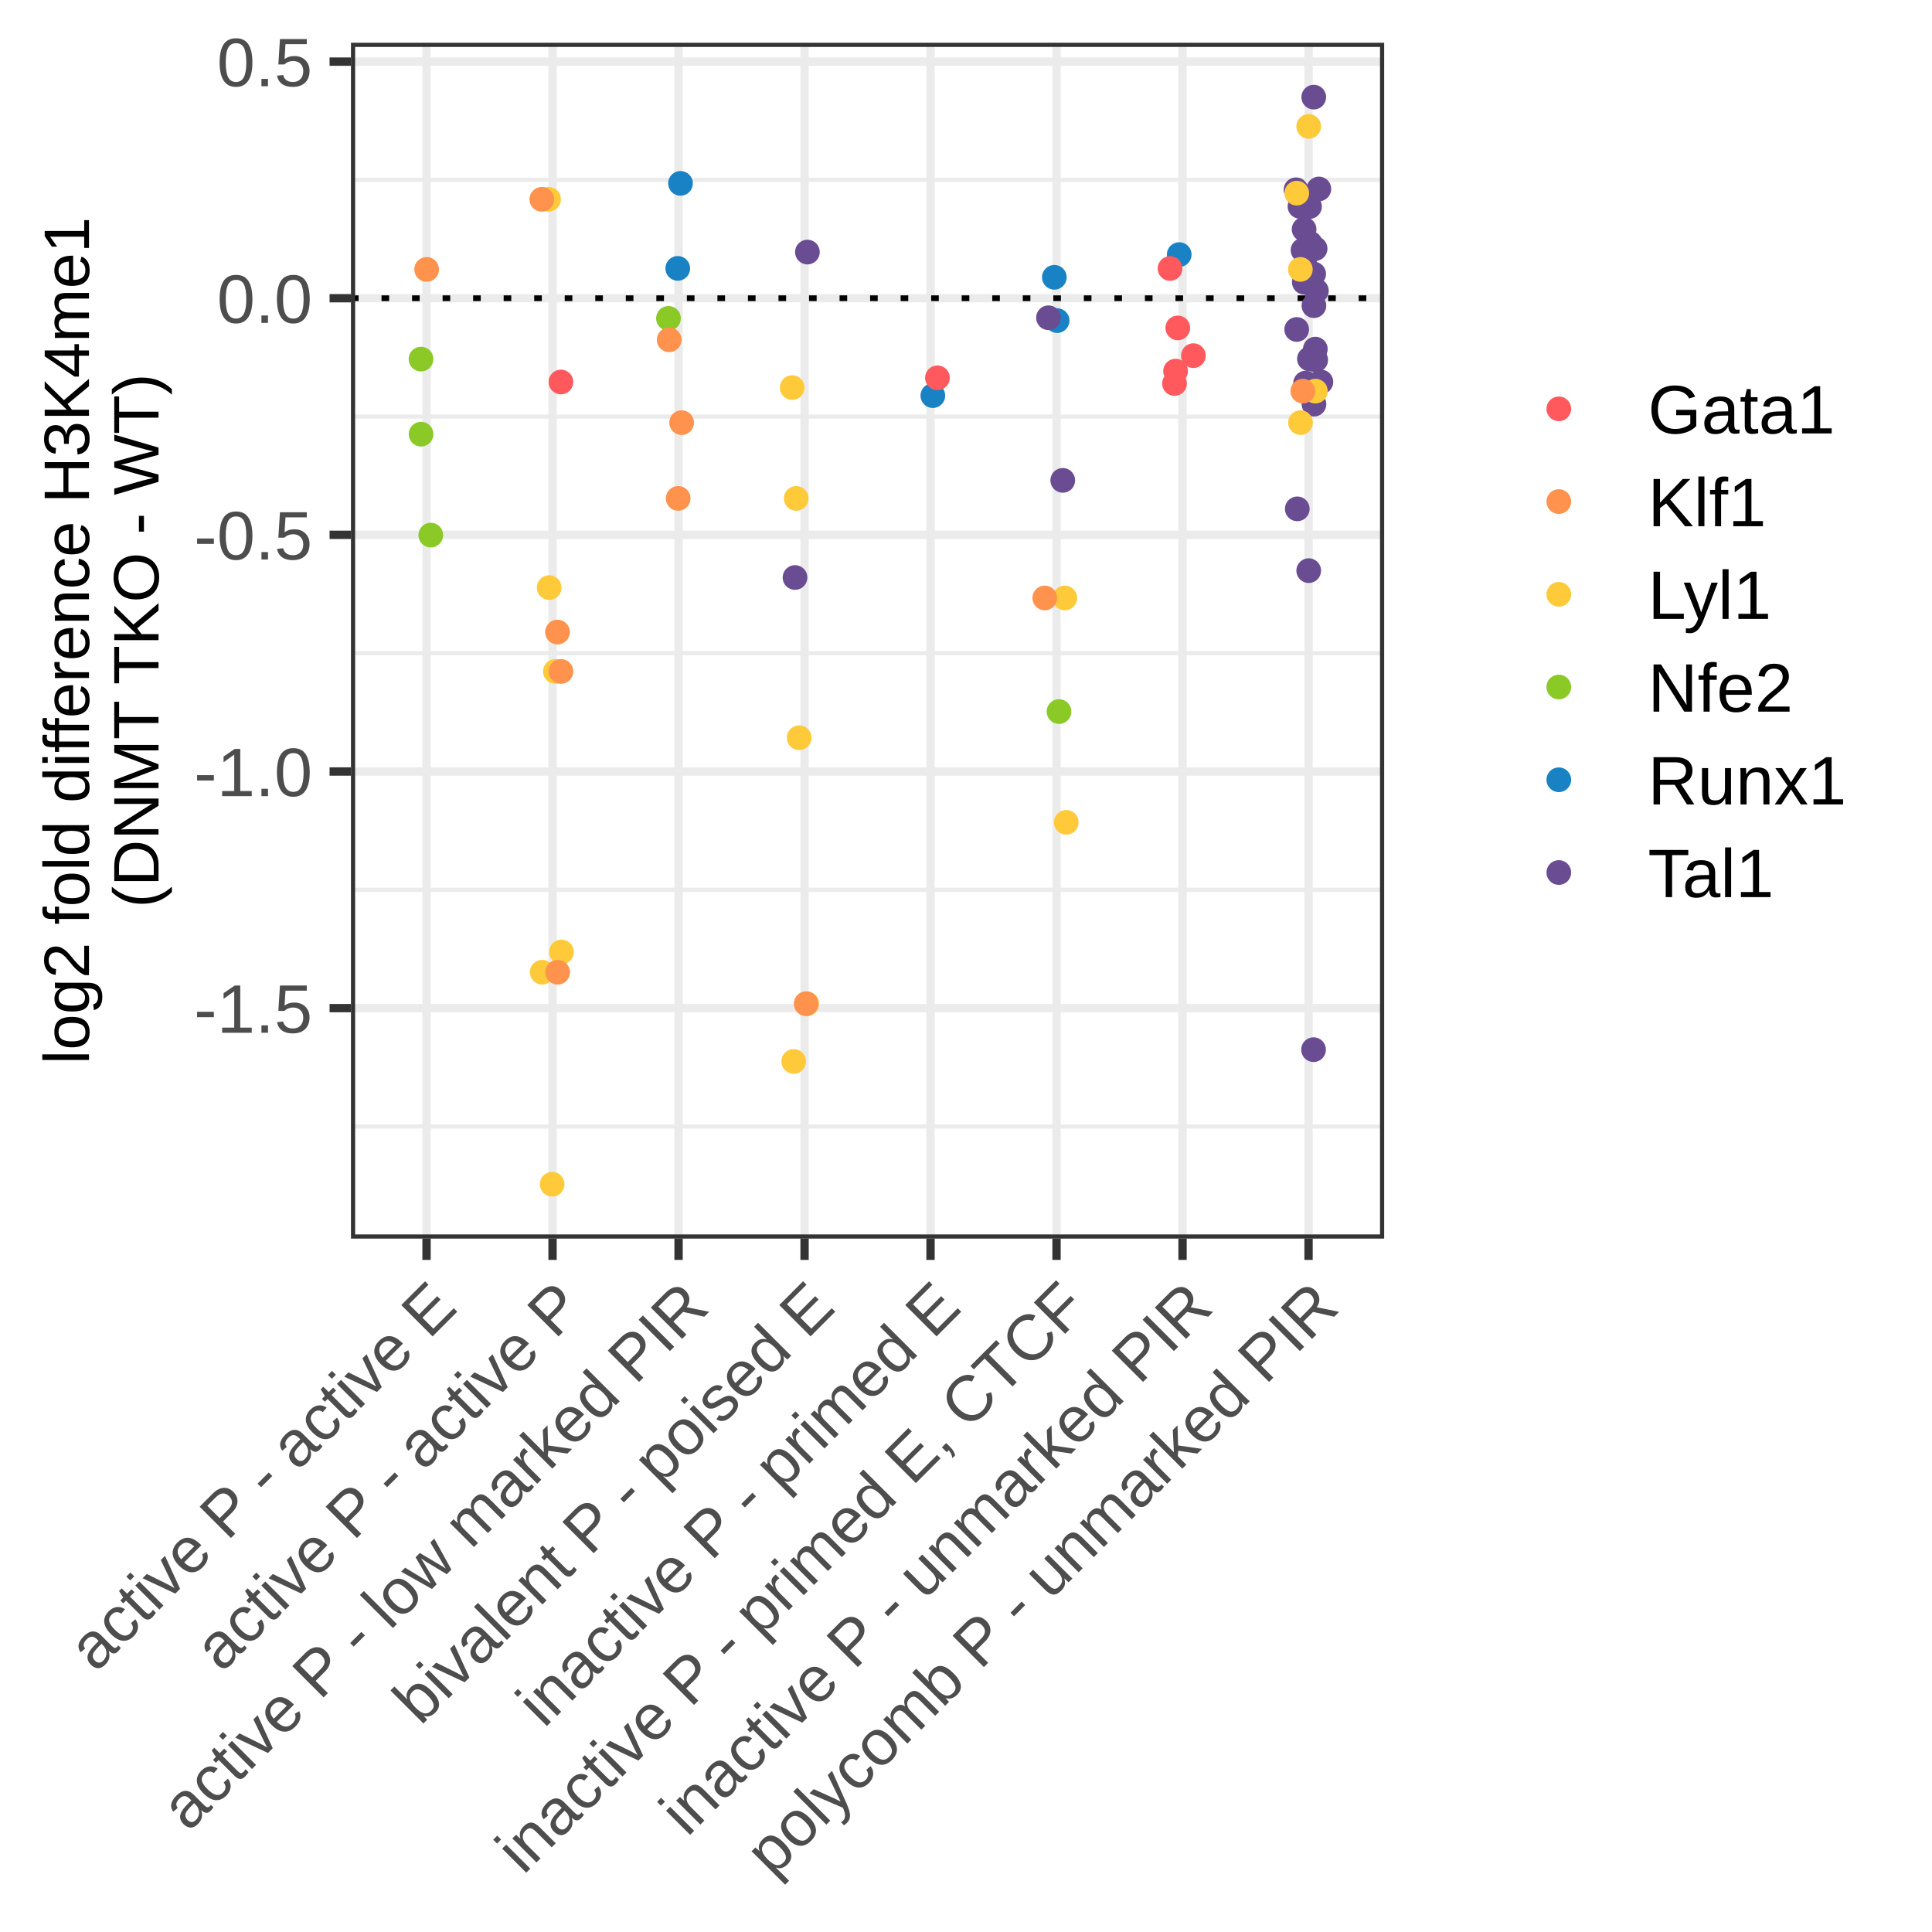
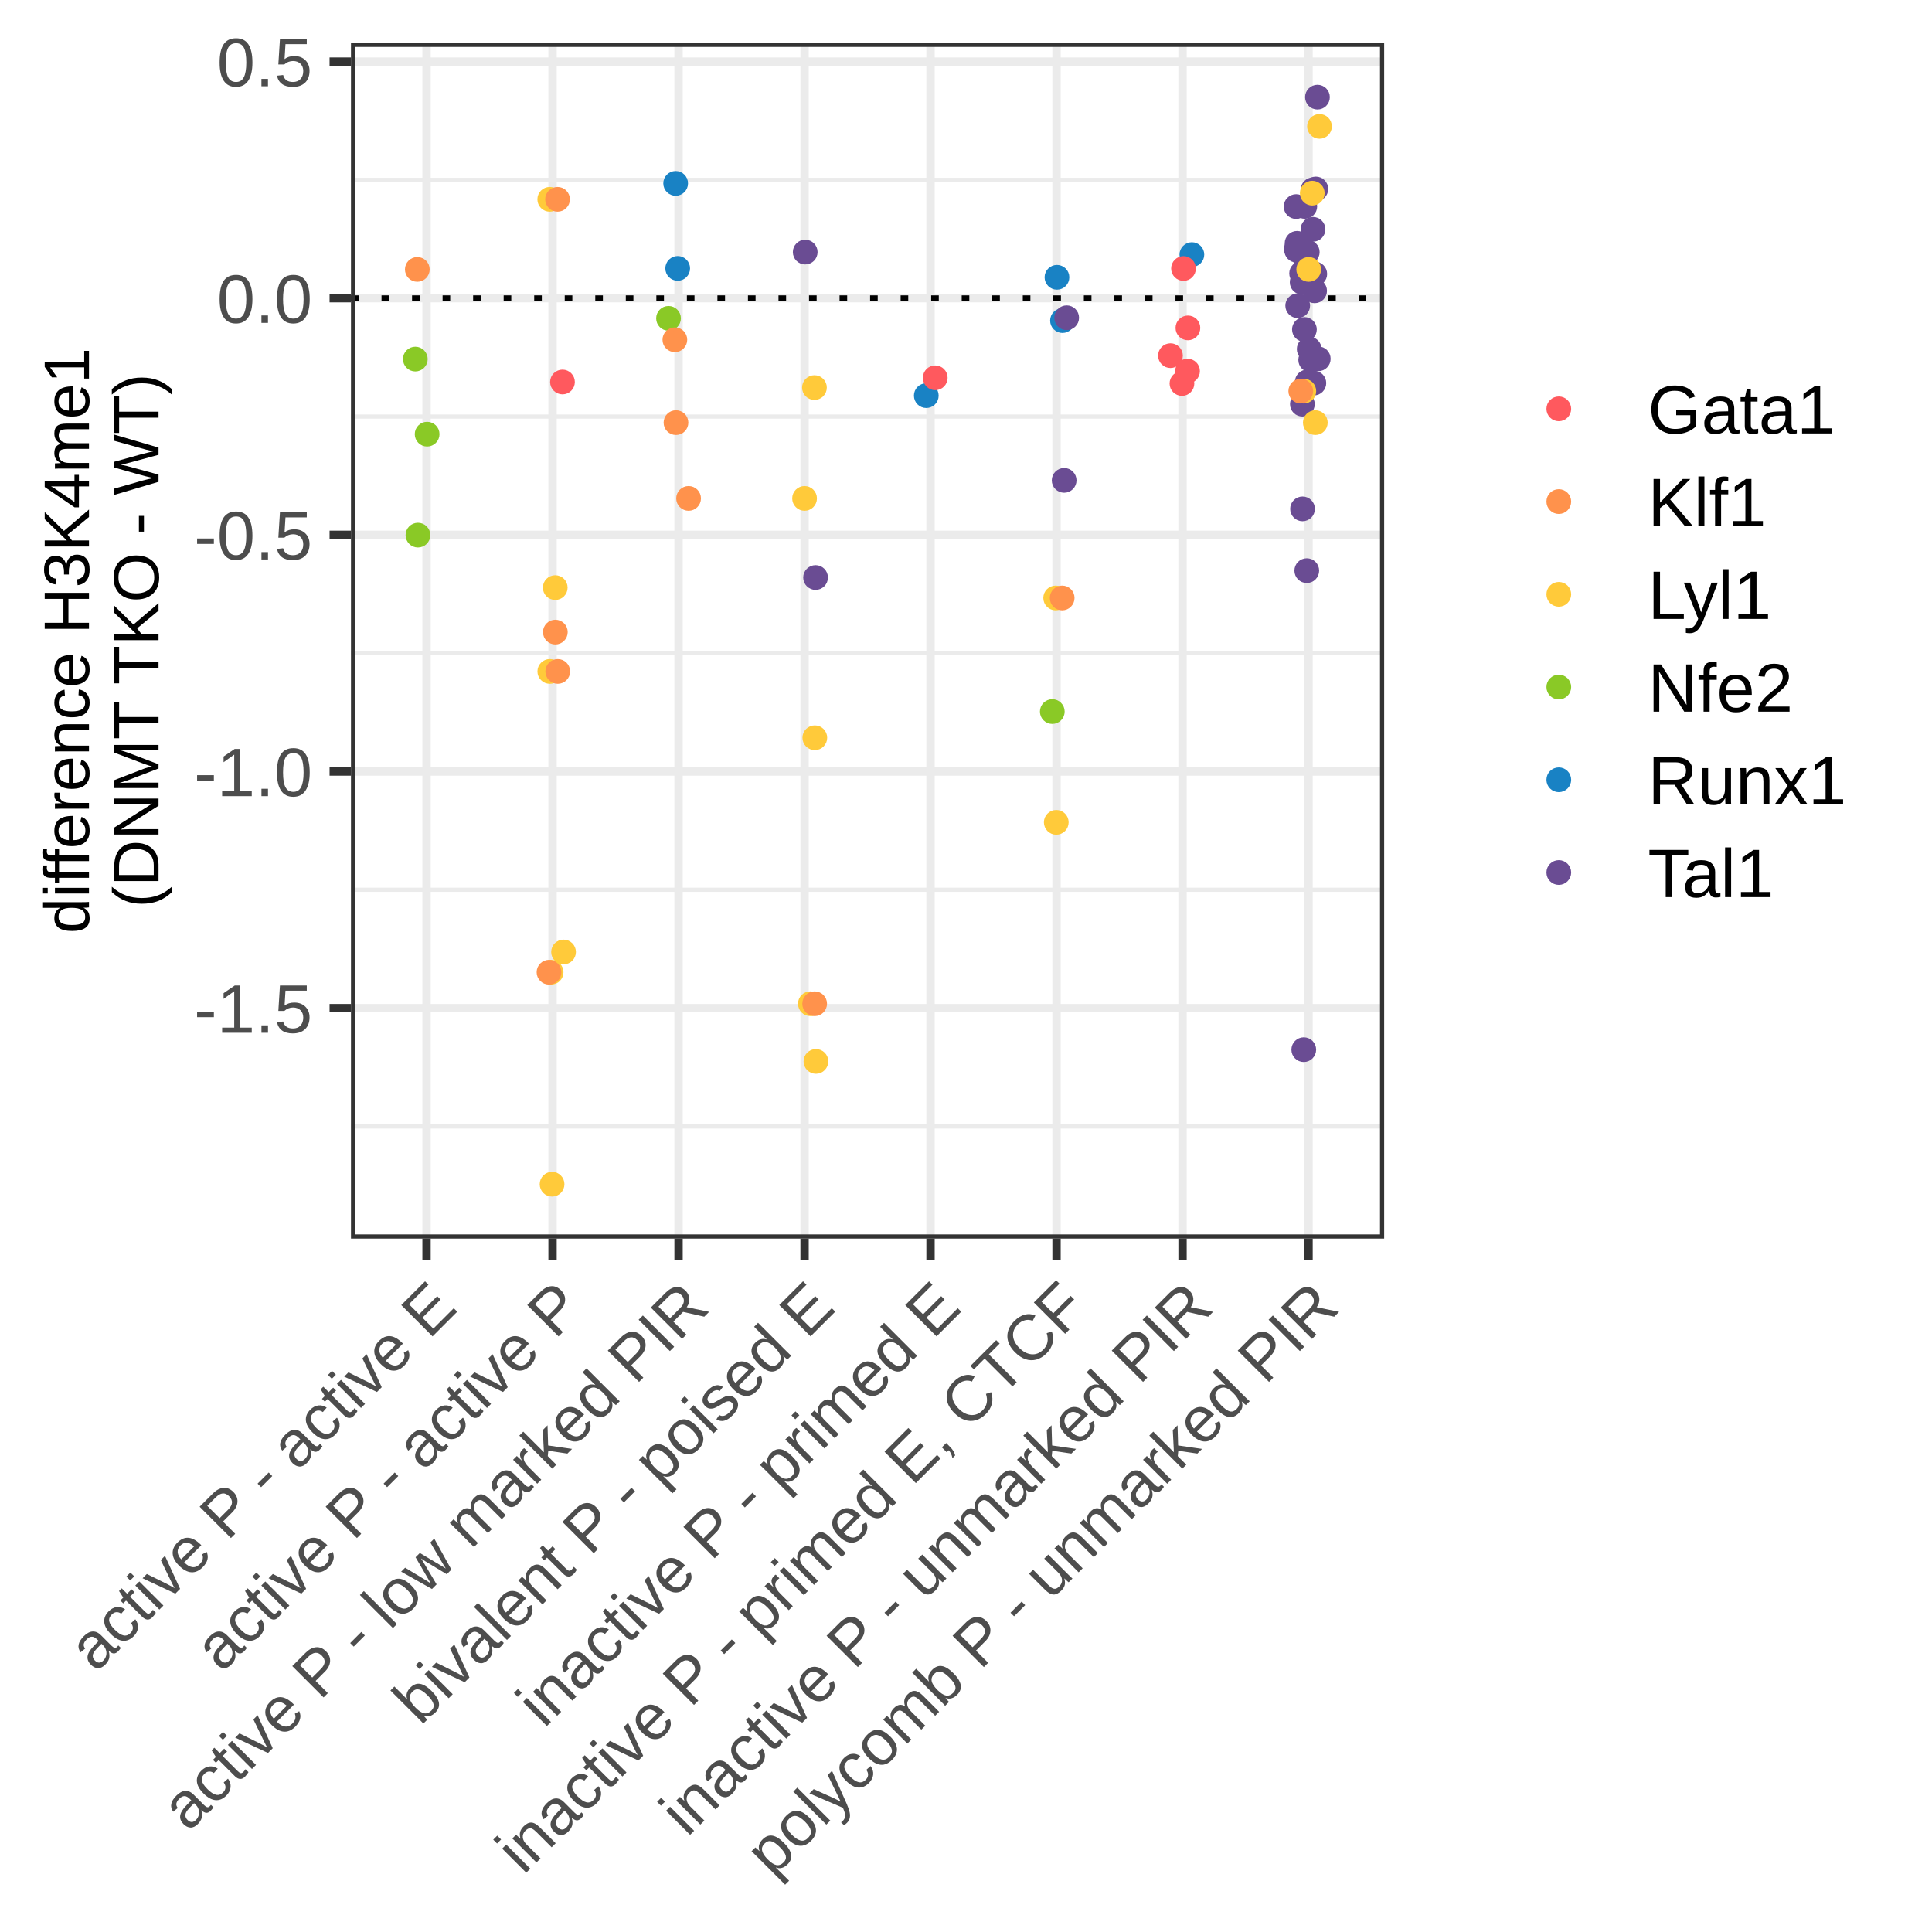
<svg xmlns="http://www.w3.org/2000/svg" class="svglite" width="360.00pt" height="360.00pt" viewBox="0 0 360.00 360.00">
  <defs>
    <style type="text/css">
    .svglite line, .svglite polyline, .svglite polygon, .svglite path, .svglite rect, .svglite circle {
      fill: none;
      stroke: #000000;
      stroke-linecap: round;
      stroke-linejoin: round;
      stroke-miterlimit: 10.00;
    }
    .svglite text {
      white-space: pre;
    }
  </style>
  </defs>
  <rect width="100%" height="100%" style="stroke: none; fill: #FFFFFF;" />
  <defs>
    <clipPath id="cpMC4wMHwzNjAuMDB8MC4wMHwzNjAuMDA=">
      <rect x="0.00" y="0.00" width="360.00" height="360.00" />
    </clipPath>
  </defs>
  <g clip-path="url(#cpMC4wMHwzNjAuMDB8MC4wMHwzNjAuMDA=)">
    <rect x="0.00" y="0.00" width="360.00" height="360.00" style="stroke-width: 1.55; stroke: #FFFFFF; fill: #FFFFFF;" />
  </g>
  <defs>
    <clipPath id="cpNjUuNDB8MjU3LjkxfDcuOTd8MjMwLjc5">
      <rect x="65.40" y="7.97" width="192.52" height="222.82" />
    </clipPath>
  </defs>
  <g clip-path="url(#cpNjUuNDB8MjU3LjkxfDcuOTd8MjMwLjc5)">
    <rect x="65.40" y="7.97" width="192.52" height="222.82" style="stroke-width: 1.55; stroke: none; fill: #FFFFFF;" />
    <polyline points="65.40,209.90 257.91,209.90 " style="stroke-width: 0.78; stroke: #EBEBEB; stroke-linecap: butt;" />
    <polyline points="65.40,165.80 257.91,165.80 " style="stroke-width: 0.78; stroke: #EBEBEB; stroke-linecap: butt;" />
    <polyline points="65.40,121.71 257.91,121.71 " style="stroke-width: 0.78; stroke: #EBEBEB; stroke-linecap: butt;" />
    <polyline points="65.40,77.62 257.91,77.62 " style="stroke-width: 0.78; stroke: #EBEBEB; stroke-linecap: butt;" />
    <polyline points="65.40,33.52 257.91,33.52 " style="stroke-width: 0.78; stroke: #EBEBEB; stroke-linecap: butt;" />
    <polyline points="65.40,187.85 257.91,187.85 " style="stroke-width: 1.55; stroke: #EBEBEB; stroke-linecap: butt;" />
    <polyline points="65.40,143.76 257.91,143.76 " style="stroke-width: 1.55; stroke: #EBEBEB; stroke-linecap: butt;" />
    <polyline points="65.40,99.66 257.91,99.66 " style="stroke-width: 1.55; stroke: #EBEBEB; stroke-linecap: butt;" />
    <polyline points="65.40,55.57 257.91,55.57 " style="stroke-width: 1.55; stroke: #EBEBEB; stroke-linecap: butt;" />
    <polyline points="65.40,11.48 257.91,11.48 " style="stroke-width: 1.55; stroke: #EBEBEB; stroke-linecap: butt;" />
    <polyline points="79.48,230.79 79.48,7.97 " style="stroke-width: 1.55; stroke: #EBEBEB; stroke-linecap: butt;" />
    <polyline points="102.96,230.79 102.96,7.97 " style="stroke-width: 1.55; stroke: #EBEBEB; stroke-linecap: butt;" />
    <polyline points="126.44,230.79 126.44,7.97 " style="stroke-width: 1.55; stroke: #EBEBEB; stroke-linecap: butt;" />
    <polyline points="149.92,230.79 149.92,7.97 " style="stroke-width: 1.55; stroke: #EBEBEB; stroke-linecap: butt;" />
    <polyline points="173.39,230.79 173.39,7.97 " style="stroke-width: 1.55; stroke: #EBEBEB; stroke-linecap: butt;" />
    <polyline points="196.87,230.79 196.87,7.97 " style="stroke-width: 1.55; stroke: #EBEBEB; stroke-linecap: butt;" />
    <polyline points="220.35,230.79 220.35,7.97 " style="stroke-width: 1.55; stroke: #EBEBEB; stroke-linecap: butt;" />
    <polyline points="243.83,230.79 243.83,7.97 " style="stroke-width: 1.55; stroke: #EBEBEB; stroke-linecap: butt;" />
    <line x1="65.40" y1="55.57" x2="257.91" y2="55.57" style="stroke-width: 1.07; stroke-dasharray: 1.42,4.27; stroke-linecap: butt;" />
-     <circle cx="78.46" cy="80.90" r="1.95" style="stroke-width: 0.71; stroke: #8AC926; fill: #8AC926;" />
-     <circle cx="124.56" cy="59.32" r="1.95" style="stroke-width: 0.71; stroke: #8AC926; fill: #8AC926;" />
-     <circle cx="78.45" cy="66.91" r="1.95" style="stroke-width: 0.71; stroke: #8AC926; fill: #8AC926;" />
-     <circle cx="197.33" cy="132.59" r="1.95" style="stroke-width: 0.71; stroke: #8AC926; fill: #8AC926;" />
-     <circle cx="80.27" cy="99.71" r="1.95" style="stroke-width: 0.71; stroke: #8AC926; fill: #8AC926;" />
-     <circle cx="126.80" cy="34.17" r="1.95" style="stroke-width: 0.71; stroke: #1982C4; fill: #1982C4;" />
-     <circle cx="219.73" cy="47.44" r="1.95" style="stroke-width: 0.71; stroke: #1982C4; fill: #1982C4;" />
-     <circle cx="126.29" cy="50.01" r="1.95" style="stroke-width: 0.71; stroke: #1982C4; fill: #1982C4;" />
-     <circle cx="196.98" cy="59.74" r="1.95" style="stroke-width: 0.71; stroke: #1982C4; fill: #1982C4;" />
-     <circle cx="173.82" cy="73.72" r="1.95" style="stroke-width: 0.71; stroke: #1982C4; fill: #1982C4;" />
-     <circle cx="196.46" cy="51.67" r="1.95" style="stroke-width: 0.71; stroke: #1982C4; fill: #1982C4;" />
-     <circle cx="242.80" cy="46.62" r="1.95" style="stroke-width: 0.71; stroke: #6A4C93; fill: #6A4C93;" />
-     <circle cx="148.14" cy="107.61" r="1.95" style="stroke-width: 0.71; stroke: #6A4C93; fill: #6A4C93;" />
-     <circle cx="198.03" cy="89.51" r="1.95" style="stroke-width: 0.71; stroke: #6A4C93; fill: #6A4C93;" />
-     <circle cx="242.86" cy="50.94" r="1.95" style="stroke-width: 0.71; stroke: #6A4C93; fill: #6A4C93;" />
-     <circle cx="243.34" cy="46.98" r="1.95" style="stroke-width: 0.71; stroke: #6A4C93; fill: #6A4C93;" />
-     <circle cx="244.78" cy="51.05" r="1.95" style="stroke-width: 0.71; stroke: #6A4C93; fill: #6A4C93;" />
-     <circle cx="195.37" cy="59.21" r="1.95" style="stroke-width: 0.71; stroke: #6A4C93; fill: #6A4C93;" />
-     <circle cx="245.29" cy="54.19" r="1.95" style="stroke-width: 0.71; stroke: #6A4C93; fill: #6A4C93;" />
-     <circle cx="150.45" cy="46.97" r="1.95" style="stroke-width: 0.71; stroke: #6A4C93; fill: #6A4C93;" />
-     <circle cx="241.49" cy="35.36" r="1.95" style="stroke-width: 0.71; stroke: #6A4C93; fill: #6A4C93;" />
-     <circle cx="243.45" cy="47.46" r="1.95" style="stroke-width: 0.71; stroke: #6A4C93; fill: #6A4C93;" />
-     <circle cx="245.75" cy="35.21" r="1.95" style="stroke-width: 0.71; stroke: #6A4C93; fill: #6A4C93;" />
-     <circle cx="241.62" cy="61.39" r="1.95" style="stroke-width: 0.71; stroke: #6A4C93; fill: #6A4C93;" />
-     <circle cx="246.13" cy="71.17" r="1.95" style="stroke-width: 0.71; stroke: #6A4C93; fill: #6A4C93;" />
-     <circle cx="243.04" cy="52.59" r="1.95" style="stroke-width: 0.71; stroke: #6A4C93; fill: #6A4C93;" />
-     <circle cx="243.00" cy="42.73" r="1.95" style="stroke-width: 0.71; stroke: #6A4C93; fill: #6A4C93;" />
-     <circle cx="244.80" cy="18.10" r="1.95" style="stroke-width: 0.71; stroke: #6A4C93; fill: #6A4C93;" />
-     <circle cx="243.99" cy="66.87" r="1.95" style="stroke-width: 0.71; stroke: #6A4C93; fill: #6A4C93;" />
-     <circle cx="243.28" cy="71.38" r="1.95" style="stroke-width: 0.71; stroke: #6A4C93; fill: #6A4C93;" />
-     <circle cx="244.01" cy="38.49" r="1.95" style="stroke-width: 0.71; stroke: #6A4C93; fill: #6A4C93;" />
-     <circle cx="243.86" cy="106.33" r="1.95" style="stroke-width: 0.71; stroke: #6A4C93; fill: #6A4C93;" />
-     <circle cx="242.23" cy="38.46" r="1.95" style="stroke-width: 0.71; stroke: #6A4C93; fill: #6A4C93;" />
-     <circle cx="244.84" cy="75.31" r="1.95" style="stroke-width: 0.71; stroke: #6A4C93; fill: #6A4C93;" />
-     <circle cx="241.73" cy="94.82" r="1.95" style="stroke-width: 0.71; stroke: #6A4C93; fill: #6A4C93;" />
-     <circle cx="244.13" cy="45.34" r="1.95" style="stroke-width: 0.71; stroke: #6A4C93; fill: #6A4C93;" />
-     <circle cx="245.05" cy="46.33" r="1.95" style="stroke-width: 0.71; stroke: #6A4C93; fill: #6A4C93;" />
-     <circle cx="244.31" cy="66.86" r="1.95" style="stroke-width: 0.71; stroke: #6A4C93; fill: #6A4C93;" />
-     <circle cx="244.76" cy="195.59" r="1.95" style="stroke-width: 0.71; stroke: #6A4C93; fill: #6A4C93;" />
-     <circle cx="245.16" cy="67.07" r="1.95" style="stroke-width: 0.71; stroke: #6A4C93; fill: #6A4C93;" />
-     <circle cx="244.83" cy="56.96" r="1.95" style="stroke-width: 0.71; stroke: #6A4C93; fill: #6A4C93;" />
-     <circle cx="245.09" cy="65.05" r="1.95" style="stroke-width: 0.71; stroke: #6A4C93; fill: #6A4C93;" />
-     <circle cx="198.68" cy="153.23" r="1.95" style="stroke-width: 0.71; stroke: #FFCA3A; fill: #FFCA3A;" />
-     <circle cx="102.89" cy="220.66" r="1.95" style="stroke-width: 0.71; stroke: #FFCA3A; fill: #FFCA3A;" />
-     <circle cx="103.48" cy="125.11" r="1.95" style="stroke-width: 0.71; stroke: #FFCA3A; fill: #FFCA3A;" />
-     <circle cx="102.22" cy="37.14" r="1.95" style="stroke-width: 0.71; stroke: #FFCA3A; fill: #FFCA3A;" />
-     <circle cx="198.42" cy="111.42" r="1.95" style="stroke-width: 0.71; stroke: #FFCA3A; fill: #FFCA3A;" />
-     <circle cx="147.90" cy="197.78" r="1.95" style="stroke-width: 0.71; stroke: #FFCA3A; fill: #FFCA3A;" />
-     <circle cx="148.36" cy="92.87" r="1.95" style="stroke-width: 0.71; stroke: #FFCA3A; fill: #FFCA3A;" />
-     <circle cx="148.91" cy="137.47" r="1.95" style="stroke-width: 0.71; stroke: #FFCA3A; fill: #FFCA3A;" />
-     <circle cx="147.62" cy="72.22" r="1.95" style="stroke-width: 0.71; stroke: #FFCA3A; fill: #FFCA3A;" />
-     <circle cx="242.33" cy="78.75" r="1.95" style="stroke-width: 0.71; stroke: #FFCA3A; fill: #FFCA3A;" />
-     <circle cx="101.03" cy="181.16" r="1.95" style="stroke-width: 0.71; stroke: #FFCA3A; fill: #FFCA3A;" />
-     <circle cx="245.10" cy="72.88" r="1.95" style="stroke-width: 0.71; stroke: #FFCA3A; fill: #FFCA3A;" />
-     <circle cx="242.30" cy="50.20" r="1.95" style="stroke-width: 0.71; stroke: #FFCA3A; fill: #FFCA3A;" />
-     <circle cx="241.63" cy="35.99" r="1.95" style="stroke-width: 0.71; stroke: #FFCA3A; fill: #FFCA3A;" />
-     <circle cx="102.33" cy="109.49" r="1.95" style="stroke-width: 0.71; stroke: #FFCA3A; fill: #FFCA3A;" />
-     <circle cx="150.31" cy="187.03" r="1.95" style="stroke-width: 0.71; stroke: #FFCA3A; fill: #FFCA3A;" />
-     <circle cx="243.86" cy="23.55" r="1.95" style="stroke-width: 0.71; stroke: #FFCA3A; fill: #FFCA3A;" />
-     <circle cx="104.62" cy="177.39" r="1.95" style="stroke-width: 0.71; stroke: #FFCA3A; fill: #FFCA3A;" />
-     <circle cx="103.88" cy="117.78" r="1.95" style="stroke-width: 0.71; stroke: #FF924C; fill: #FF924C;" />
-     <circle cx="104.52" cy="125.11" r="1.95" style="stroke-width: 0.71; stroke: #FF924C; fill: #FF924C;" />
-     <circle cx="100.96" cy="37.14" r="1.95" style="stroke-width: 0.71; stroke: #FF924C; fill: #FF924C;" />
-     <circle cx="194.68" cy="111.42" r="1.95" style="stroke-width: 0.71; stroke: #FF924C; fill: #FF924C;" />
-     <circle cx="124.69" cy="63.31" r="1.95" style="stroke-width: 0.71; stroke: #FF924C; fill: #FF924C;" />
-     <circle cx="126.37" cy="92.87" r="1.95" style="stroke-width: 0.71; stroke: #FF924C; fill: #FF924C;" />
-     <circle cx="127.01" cy="78.75" r="1.95" style="stroke-width: 0.71; stroke: #FF924C; fill: #FF924C;" />
-     <circle cx="103.91" cy="181.16" r="1.95" style="stroke-width: 0.71; stroke: #FF924C; fill: #FF924C;" />
-     <circle cx="242.76" cy="72.88" r="1.95" style="stroke-width: 0.71; stroke: #FF924C; fill: #FF924C;" />
-     <circle cx="79.50" cy="50.20" r="1.95" style="stroke-width: 0.71; stroke: #FF924C; fill: #FF924C;" />
-     <circle cx="150.22" cy="187.03" r="1.95" style="stroke-width: 0.71; stroke: #FF924C; fill: #FF924C;" />
-     <circle cx="174.68" cy="70.40" r="1.95" style="stroke-width: 0.71; stroke: #FF595E; fill: #FF595E;" />
-     <circle cx="219.46" cy="61.10" r="1.95" style="stroke-width: 0.71; stroke: #FF595E; fill: #FF595E;" />
-     <circle cx="218.85" cy="71.46" r="1.95" style="stroke-width: 0.71; stroke: #FF595E; fill: #FF595E;" />
-     <circle cx="104.52" cy="71.18" r="1.95" style="stroke-width: 0.71; stroke: #FF595E; fill: #FF595E;" />
-     <circle cx="218.02" cy="50.03" r="1.95" style="stroke-width: 0.71; stroke: #FF595E; fill: #FF595E;" />
-     <circle cx="222.37" cy="66.27" r="1.95" style="stroke-width: 0.71; stroke: #FF595E; fill: #FF595E;" />
-     <circle cx="219.05" cy="69.15" r="1.95" style="stroke-width: 0.71; stroke: #FF595E; fill: #FF595E;" />
+     <circle cx="79.59" cy="80.90" r="1.95" style="stroke-width: 0.71; stroke: #8AC926; fill: #8AC926;" />
+     <circle cx="124.57" cy="59.32" r="1.95" style="stroke-width: 0.71; stroke: #8AC926; fill: #8AC926;" />
+     <circle cx="77.39" cy="66.91" r="1.95" style="stroke-width: 0.71; stroke: #8AC926; fill: #8AC926;" />
+     <circle cx="196.08" cy="132.59" r="1.95" style="stroke-width: 0.71; stroke: #8AC926; fill: #8AC926;" />
+     <circle cx="77.88" cy="99.71" r="1.95" style="stroke-width: 0.71; stroke: #8AC926; fill: #8AC926;" />
+     <circle cx="125.90" cy="34.17" r="1.95" style="stroke-width: 0.71; stroke: #1982C4; fill: #1982C4;" />
+     <circle cx="222.09" cy="47.44" r="1.95" style="stroke-width: 0.71; stroke: #1982C4; fill: #1982C4;" />
+     <circle cx="126.28" cy="50.01" r="1.95" style="stroke-width: 0.71; stroke: #1982C4; fill: #1982C4;" />
+     <circle cx="197.98" cy="59.74" r="1.95" style="stroke-width: 0.71; stroke: #1982C4; fill: #1982C4;" />
+     <circle cx="172.60" cy="73.72" r="1.95" style="stroke-width: 0.71; stroke: #1982C4; fill: #1982C4;" />
+     <circle cx="196.95" cy="51.67" r="1.95" style="stroke-width: 0.71; stroke: #1982C4; fill: #1982C4;" />
+     <circle cx="241.61" cy="46.62" r="1.95" style="stroke-width: 0.71; stroke: #6A4C93; fill: #6A4C93;" />
+     <circle cx="151.97" cy="107.61" r="1.95" style="stroke-width: 0.71; stroke: #6A4C93; fill: #6A4C93;" />
+     <circle cx="198.29" cy="89.51" r="1.95" style="stroke-width: 0.71; stroke: #6A4C93; fill: #6A4C93;" />
+     <circle cx="242.54" cy="50.94" r="1.95" style="stroke-width: 0.71; stroke: #6A4C93; fill: #6A4C93;" />
+     <circle cx="243.59" cy="46.98" r="1.95" style="stroke-width: 0.71; stroke: #6A4C93; fill: #6A4C93;" />
+     <circle cx="244.99" cy="51.05" r="1.95" style="stroke-width: 0.71; stroke: #6A4C93; fill: #6A4C93;" />
+     <circle cx="198.76" cy="59.21" r="1.95" style="stroke-width: 0.71; stroke: #6A4C93; fill: #6A4C93;" />
+     <circle cx="244.96" cy="54.19" r="1.95" style="stroke-width: 0.71; stroke: #6A4C93; fill: #6A4C93;" />
+     <circle cx="150.04" cy="46.97" r="1.95" style="stroke-width: 0.71; stroke: #6A4C93; fill: #6A4C93;" />
+     <circle cx="244.66" cy="35.36" r="1.95" style="stroke-width: 0.71; stroke: #6A4C93; fill: #6A4C93;" />
+     <circle cx="242.84" cy="47.46" r="1.95" style="stroke-width: 0.71; stroke: #6A4C93; fill: #6A4C93;" />
+     <circle cx="245.19" cy="35.21" r="1.95" style="stroke-width: 0.71; stroke: #6A4C93; fill: #6A4C93;" />
+     <circle cx="243.06" cy="61.39" r="1.95" style="stroke-width: 0.71; stroke: #6A4C93; fill: #6A4C93;" />
+     <circle cx="243.59" cy="71.17" r="1.95" style="stroke-width: 0.71; stroke: #6A4C93; fill: #6A4C93;" />
+     <circle cx="242.64" cy="52.59" r="1.95" style="stroke-width: 0.71; stroke: #6A4C93; fill: #6A4C93;" />
+     <circle cx="244.66" cy="42.73" r="1.95" style="stroke-width: 0.71; stroke: #6A4C93; fill: #6A4C93;" />
+     <circle cx="245.49" cy="18.10" r="1.95" style="stroke-width: 0.71; stroke: #6A4C93; fill: #6A4C93;" />
+     <circle cx="245.19" cy="66.87" r="1.95" style="stroke-width: 0.71; stroke: #6A4C93; fill: #6A4C93;" />
+     <circle cx="244.82" cy="71.38" r="1.95" style="stroke-width: 0.71; stroke: #6A4C93; fill: #6A4C93;" />
+     <circle cx="241.51" cy="38.49" r="1.95" style="stroke-width: 0.71; stroke: #6A4C93; fill: #6A4C93;" />
+     <circle cx="243.50" cy="106.33" r="1.95" style="stroke-width: 0.71; stroke: #6A4C93; fill: #6A4C93;" />
+     <circle cx="243.13" cy="38.46" r="1.95" style="stroke-width: 0.71; stroke: #6A4C93; fill: #6A4C93;" />
+     <circle cx="242.68" cy="75.31" r="1.95" style="stroke-width: 0.71; stroke: #6A4C93; fill: #6A4C93;" />
+     <circle cx="242.71" cy="94.82" r="1.95" style="stroke-width: 0.71; stroke: #6A4C93; fill: #6A4C93;" />
+     <circle cx="241.69" cy="45.34" r="1.95" style="stroke-width: 0.71; stroke: #6A4C93; fill: #6A4C93;" />
+     <circle cx="241.57" cy="46.33" r="1.95" style="stroke-width: 0.71; stroke: #6A4C93; fill: #6A4C93;" />
+     <circle cx="245.64" cy="66.86" r="1.95" style="stroke-width: 0.71; stroke: #6A4C93; fill: #6A4C93;" />
+     <circle cx="242.94" cy="195.59" r="1.95" style="stroke-width: 0.71; stroke: #6A4C93; fill: #6A4C93;" />
+     <circle cx="244.23" cy="67.07" r="1.95" style="stroke-width: 0.71; stroke: #6A4C93; fill: #6A4C93;" />
+     <circle cx="241.81" cy="56.96" r="1.95" style="stroke-width: 0.71; stroke: #6A4C93; fill: #6A4C93;" />
+     <circle cx="243.95" cy="65.05" r="1.95" style="stroke-width: 0.71; stroke: #6A4C93; fill: #6A4C93;" />
+     <circle cx="196.82" cy="153.23" r="1.95" style="stroke-width: 0.71; stroke: #FFCA3A; fill: #FFCA3A;" />
+     <circle cx="102.87" cy="220.66" r="1.95" style="stroke-width: 0.71; stroke: #FFCA3A; fill: #FFCA3A;" />
+     <circle cx="102.45" cy="125.11" r="1.95" style="stroke-width: 0.71; stroke: #FFCA3A; fill: #FFCA3A;" />
+     <circle cx="102.44" cy="37.14" r="1.95" style="stroke-width: 0.71; stroke: #FFCA3A; fill: #FFCA3A;" />
+     <circle cx="196.71" cy="111.42" r="1.95" style="stroke-width: 0.71; stroke: #FFCA3A; fill: #FFCA3A;" />
+     <circle cx="152.04" cy="197.78" r="1.95" style="stroke-width: 0.71; stroke: #FFCA3A; fill: #FFCA3A;" />
+     <circle cx="149.92" cy="92.87" r="1.95" style="stroke-width: 0.71; stroke: #FFCA3A; fill: #FFCA3A;" />
+     <circle cx="151.83" cy="137.47" r="1.95" style="stroke-width: 0.71; stroke: #FFCA3A; fill: #FFCA3A;" />
+     <circle cx="151.76" cy="72.22" r="1.95" style="stroke-width: 0.71; stroke: #FFCA3A; fill: #FFCA3A;" />
+     <circle cx="245.09" cy="78.75" r="1.95" style="stroke-width: 0.71; stroke: #FFCA3A; fill: #FFCA3A;" />
+     <circle cx="102.69" cy="181.16" r="1.95" style="stroke-width: 0.71; stroke: #FFCA3A; fill: #FFCA3A;" />
+     <circle cx="242.95" cy="72.88" r="1.95" style="stroke-width: 0.71; stroke: #FFCA3A; fill: #FFCA3A;" />
+     <circle cx="243.86" cy="50.20" r="1.95" style="stroke-width: 0.71; stroke: #FFCA3A; fill: #FFCA3A;" />
+     <circle cx="244.52" cy="35.99" r="1.95" style="stroke-width: 0.71; stroke: #FFCA3A; fill: #FFCA3A;" />
+     <circle cx="103.46" cy="109.49" r="1.95" style="stroke-width: 0.71; stroke: #FFCA3A; fill: #FFCA3A;" />
+     <circle cx="151.00" cy="187.03" r="1.95" style="stroke-width: 0.71; stroke: #FFCA3A; fill: #FFCA3A;" />
+     <circle cx="245.87" cy="23.55" r="1.95" style="stroke-width: 0.71; stroke: #FFCA3A; fill: #FFCA3A;" />
+     <circle cx="105.01" cy="177.39" r="1.95" style="stroke-width: 0.71; stroke: #FFCA3A; fill: #FFCA3A;" />
+     <circle cx="103.48" cy="117.78" r="1.95" style="stroke-width: 0.71; stroke: #FF924C; fill: #FF924C;" />
+     <circle cx="103.93" cy="125.11" r="1.95" style="stroke-width: 0.71; stroke: #FF924C; fill: #FF924C;" />
+     <circle cx="103.89" cy="37.14" r="1.95" style="stroke-width: 0.71; stroke: #FF924C; fill: #FF924C;" />
+     <circle cx="197.92" cy="111.42" r="1.95" style="stroke-width: 0.71; stroke: #FF924C; fill: #FF924C;" />
+     <circle cx="125.75" cy="63.31" r="1.95" style="stroke-width: 0.71; stroke: #FF924C; fill: #FF924C;" />
+     <circle cx="128.31" cy="92.87" r="1.95" style="stroke-width: 0.71; stroke: #FF924C; fill: #FF924C;" />
+     <circle cx="125.96" cy="78.75" r="1.95" style="stroke-width: 0.71; stroke: #FF924C; fill: #FF924C;" />
+     <circle cx="102.30" cy="181.16" r="1.95" style="stroke-width: 0.71; stroke: #FF924C; fill: #FF924C;" />
+     <circle cx="242.38" cy="72.88" r="1.95" style="stroke-width: 0.71; stroke: #FF924C; fill: #FF924C;" />
+     <circle cx="77.76" cy="50.20" r="1.95" style="stroke-width: 0.71; stroke: #FF924C; fill: #FF924C;" />
+     <circle cx="151.80" cy="187.03" r="1.95" style="stroke-width: 0.71; stroke: #FF924C; fill: #FF924C;" />
+     <circle cx="174.27" cy="70.40" r="1.95" style="stroke-width: 0.71; stroke: #FF595E; fill: #FF595E;" />
+     <circle cx="221.35" cy="61.10" r="1.95" style="stroke-width: 0.71; stroke: #FF595E; fill: #FF595E;" />
+     <circle cx="220.24" cy="71.46" r="1.95" style="stroke-width: 0.71; stroke: #FF595E; fill: #FF595E;" />
+     <circle cx="104.81" cy="71.18" r="1.95" style="stroke-width: 0.71; stroke: #FF595E; fill: #FF595E;" />
+     <circle cx="220.53" cy="50.03" r="1.95" style="stroke-width: 0.71; stroke: #FF595E; fill: #FF595E;" />
+     <circle cx="218.10" cy="66.27" r="1.95" style="stroke-width: 0.71; stroke: #FF595E; fill: #FF595E;" />
+     <circle cx="221.28" cy="69.15" r="1.95" style="stroke-width: 0.71; stroke: #FF595E; fill: #FF595E;" />
    <rect x="65.40" y="7.97" width="192.52" height="222.82" style="stroke-width: 1.55; stroke: #333333;" />
  </g>
  <g clip-path="url(#cpMC4wMHwzNjAuMDB8MC4wMHwzNjAuMDA=)">
    <text x="58.22" y="192.44" text-anchor="end" style="font-size: 12.80px;fill: #4D4D4D; font-family: &quot;Arial&quot;;" textLength="22.05px" lengthAdjust="spacingAndGlyphs">-1.5</text>
    <text x="58.22" y="148.35" text-anchor="end" style="font-size: 12.80px;fill: #4D4D4D; font-family: &quot;Arial&quot;;" textLength="22.05px" lengthAdjust="spacingAndGlyphs">-1.0</text>
    <text x="58.22" y="104.25" text-anchor="end" style="font-size: 12.80px;fill: #4D4D4D; font-family: &quot;Arial&quot;;" textLength="22.05px" lengthAdjust="spacingAndGlyphs">-0.5</text>
    <text x="58.22" y="60.16" text-anchor="end" style="font-size: 12.80px;fill: #4D4D4D; font-family: &quot;Arial&quot;;" textLength="17.78px" lengthAdjust="spacingAndGlyphs">0.0</text>
    <text x="58.22" y="16.07" text-anchor="end" style="font-size: 12.80px;fill: #4D4D4D; font-family: &quot;Arial&quot;;" textLength="17.78px" lengthAdjust="spacingAndGlyphs">0.5</text>
    <polyline points="61.41,187.85 65.40,187.85 " style="stroke-width: 1.55; stroke: #333333; stroke-linecap: butt;" />
    <polyline points="61.41,143.76 65.40,143.76 " style="stroke-width: 1.55; stroke: #333333; stroke-linecap: butt;" />
    <polyline points="61.41,99.66 65.40,99.66 " style="stroke-width: 1.55; stroke: #333333; stroke-linecap: butt;" />
    <polyline points="61.41,55.57 65.40,55.57 " style="stroke-width: 1.55; stroke: #333333; stroke-linecap: butt;" />
    <polyline points="61.41,11.48 65.40,11.48 " style="stroke-width: 1.55; stroke: #333333; stroke-linecap: butt;" />
    <polyline points="79.48,234.77 79.48,230.79 " style="stroke-width: 1.55; stroke: #333333; stroke-linecap: butt;" />
    <polyline points="102.96,234.77 102.96,230.79 " style="stroke-width: 1.55; stroke: #333333; stroke-linecap: butt;" />
    <polyline points="126.44,234.77 126.44,230.79 " style="stroke-width: 1.55; stroke: #333333; stroke-linecap: butt;" />
    <polyline points="149.92,234.77 149.92,230.79 " style="stroke-width: 1.55; stroke: #333333; stroke-linecap: butt;" />
    <polyline points="173.39,234.77 173.39,230.79 " style="stroke-width: 1.55; stroke: #333333; stroke-linecap: butt;" />
    <polyline points="196.87,234.77 196.87,230.79 " style="stroke-width: 1.55; stroke: #333333; stroke-linecap: butt;" />
    <polyline points="220.35,234.77 220.35,230.79 " style="stroke-width: 1.55; stroke: #333333; stroke-linecap: butt;" />
    <polyline points="243.83,234.77 243.83,230.79 " style="stroke-width: 1.55; stroke: #333333; stroke-linecap: butt;" />
    <text transform="translate(85.57,244.05) rotate(-45)" text-anchor="end" style="font-size: 12.00px;fill: #4D4D4D; font-family: &quot;Arial&quot;;" textLength="96.03px" lengthAdjust="spacingAndGlyphs">active P - active E</text>
    <text transform="translate(109.05,244.05) rotate(-45)" text-anchor="end" style="font-size: 12.00px;fill: #4D4D4D; font-family: &quot;Arial&quot;;" textLength="96.03px" lengthAdjust="spacingAndGlyphs">active P - active P</text>
    <text transform="translate(132.53,244.05) rotate(-45)" text-anchor="end" style="font-size: 12.00px;fill: #4D4D4D; font-family: &quot;Arial&quot;;" textLength="138.04px" lengthAdjust="spacingAndGlyphs">active P - low marked PIR</text>
    <text transform="translate(156.00,244.05) rotate(-45)" text-anchor="end" style="font-size: 12.00px;fill: #4D4D4D; font-family: &quot;Arial&quot;;" textLength="110.06px" lengthAdjust="spacingAndGlyphs">bivalent P - poised E</text>
    <text transform="translate(179.48,244.05) rotate(-45)" text-anchor="end" style="font-size: 12.00px;fill: #4D4D4D; font-family: &quot;Arial&quot;;" textLength="110.70px" lengthAdjust="spacingAndGlyphs">inactive P - primed E</text>
    <text transform="translate(202.96,244.05) rotate(-45)" text-anchor="end" style="font-size: 12.00px;fill: #4D4D4D; font-family: &quot;Arial&quot;;" textLength="149.36px" lengthAdjust="spacingAndGlyphs">inactive P - primed E, CTCF</text>
    <text transform="translate(226.44,244.05) rotate(-45)" text-anchor="end" style="font-size: 12.00px;fill: #4D4D4D; font-family: &quot;Arial&quot;;" textLength="139.38px" lengthAdjust="spacingAndGlyphs">inactive P - unmarked PIR</text>
    <text transform="translate(249.92,244.05) rotate(-45)" text-anchor="end" style="font-size: 12.00px;fill: #4D4D4D; font-family: &quot;Arial&quot;;" textLength="150.06px" lengthAdjust="spacingAndGlyphs">polycomb P - unmarked PIR</text>
-     <text transform="translate(16.58,119.38) rotate(-90)" text-anchor="middle" style="font-size: 12.00px; font-family: &quot;Arial&quot;;" textLength="158.10px" lengthAdjust="spacingAndGlyphs">log2 fold difference H3K4me1</text>
+     <text transform="translate(16.58,119.38) rotate(-90)" text-anchor="middle" style="font-size: 12.00px; font-family: &quot;Arial&quot;;" textLength="109.40px" lengthAdjust="spacingAndGlyphs">difference H3K4me1</text>
    <text transform="translate(29.54,119.38) rotate(-90)" text-anchor="middle" style="font-size: 12.00px; font-family: &quot;Arial&quot;;" textLength="103.31px" lengthAdjust="spacingAndGlyphs"> (DNMT TKO - WT)</text>
    <rect x="273.85" y="59.57" width="78.18" height="119.62" style="stroke-width: 1.55; stroke: none; fill: #FFFFFF;" />
    <rect x="281.82" y="67.54" width="17.28" height="17.28" style="stroke-width: 1.55; stroke: none; fill: #FFFFFF;" />
    <circle cx="290.46" cy="76.18" r="1.95" style="stroke-width: 0.71; stroke: #FF595E; fill: #FF595E;" />
    <rect x="281.82" y="84.82" width="17.28" height="17.28" style="stroke-width: 1.55; stroke: none; fill: #FFFFFF;" />
    <circle cx="290.46" cy="93.46" r="1.95" style="stroke-width: 0.71; stroke: #FF924C; fill: #FF924C;" />
    <rect x="281.82" y="102.10" width="17.28" height="17.28" style="stroke-width: 1.55; stroke: none; fill: #FFFFFF;" />
    <circle cx="290.46" cy="110.74" r="1.95" style="stroke-width: 0.71; stroke: #FFCA3A; fill: #FFCA3A;" />
    <rect x="281.82" y="119.38" width="17.28" height="17.28" style="stroke-width: 1.55; stroke: none; fill: #FFFFFF;" />
    <circle cx="290.46" cy="128.02" r="1.95" style="stroke-width: 0.71; stroke: #8AC926; fill: #8AC926;" />
    <rect x="281.82" y="136.66" width="17.28" height="17.28" style="stroke-width: 1.55; stroke: none; fill: #FFFFFF;" />
    <circle cx="290.46" cy="145.30" r="1.95" style="stroke-width: 0.71; stroke: #1982C4; fill: #1982C4;" />
    <rect x="281.82" y="153.94" width="17.28" height="17.28" style="stroke-width: 1.55; stroke: none; fill: #FFFFFF;" />
    <circle cx="290.46" cy="162.58" r="1.95" style="stroke-width: 0.71; stroke: #6A4C93; fill: #6A4C93;" />
    <text x="307.07" y="80.77" style="font-size: 12.80px; font-family: &quot;Arial&quot;;" textLength="34.85px" lengthAdjust="spacingAndGlyphs">Gata1</text>
    <text x="307.07" y="98.05" style="font-size: 12.80px; font-family: &quot;Arial&quot;;" textLength="22.05px" lengthAdjust="spacingAndGlyphs">Klf1</text>
    <text x="307.07" y="115.33" style="font-size: 12.80px; font-family: &quot;Arial&quot;;" textLength="23.47px" lengthAdjust="spacingAndGlyphs">Lyl1</text>
    <text x="307.07" y="132.61" style="font-size: 12.80px; font-family: &quot;Arial&quot;;" textLength="27.03px" lengthAdjust="spacingAndGlyphs">Nfe2</text>
    <text x="307.07" y="149.89" style="font-size: 12.80px; font-family: &quot;Arial&quot;;" textLength="36.99px" lengthAdjust="spacingAndGlyphs">Runx1</text>
    <text x="307.07" y="167.17" style="font-size: 12.80px; font-family: &quot;Arial&quot;;" textLength="24.89px" lengthAdjust="spacingAndGlyphs">Tal1</text>
  </g>
</svg>
